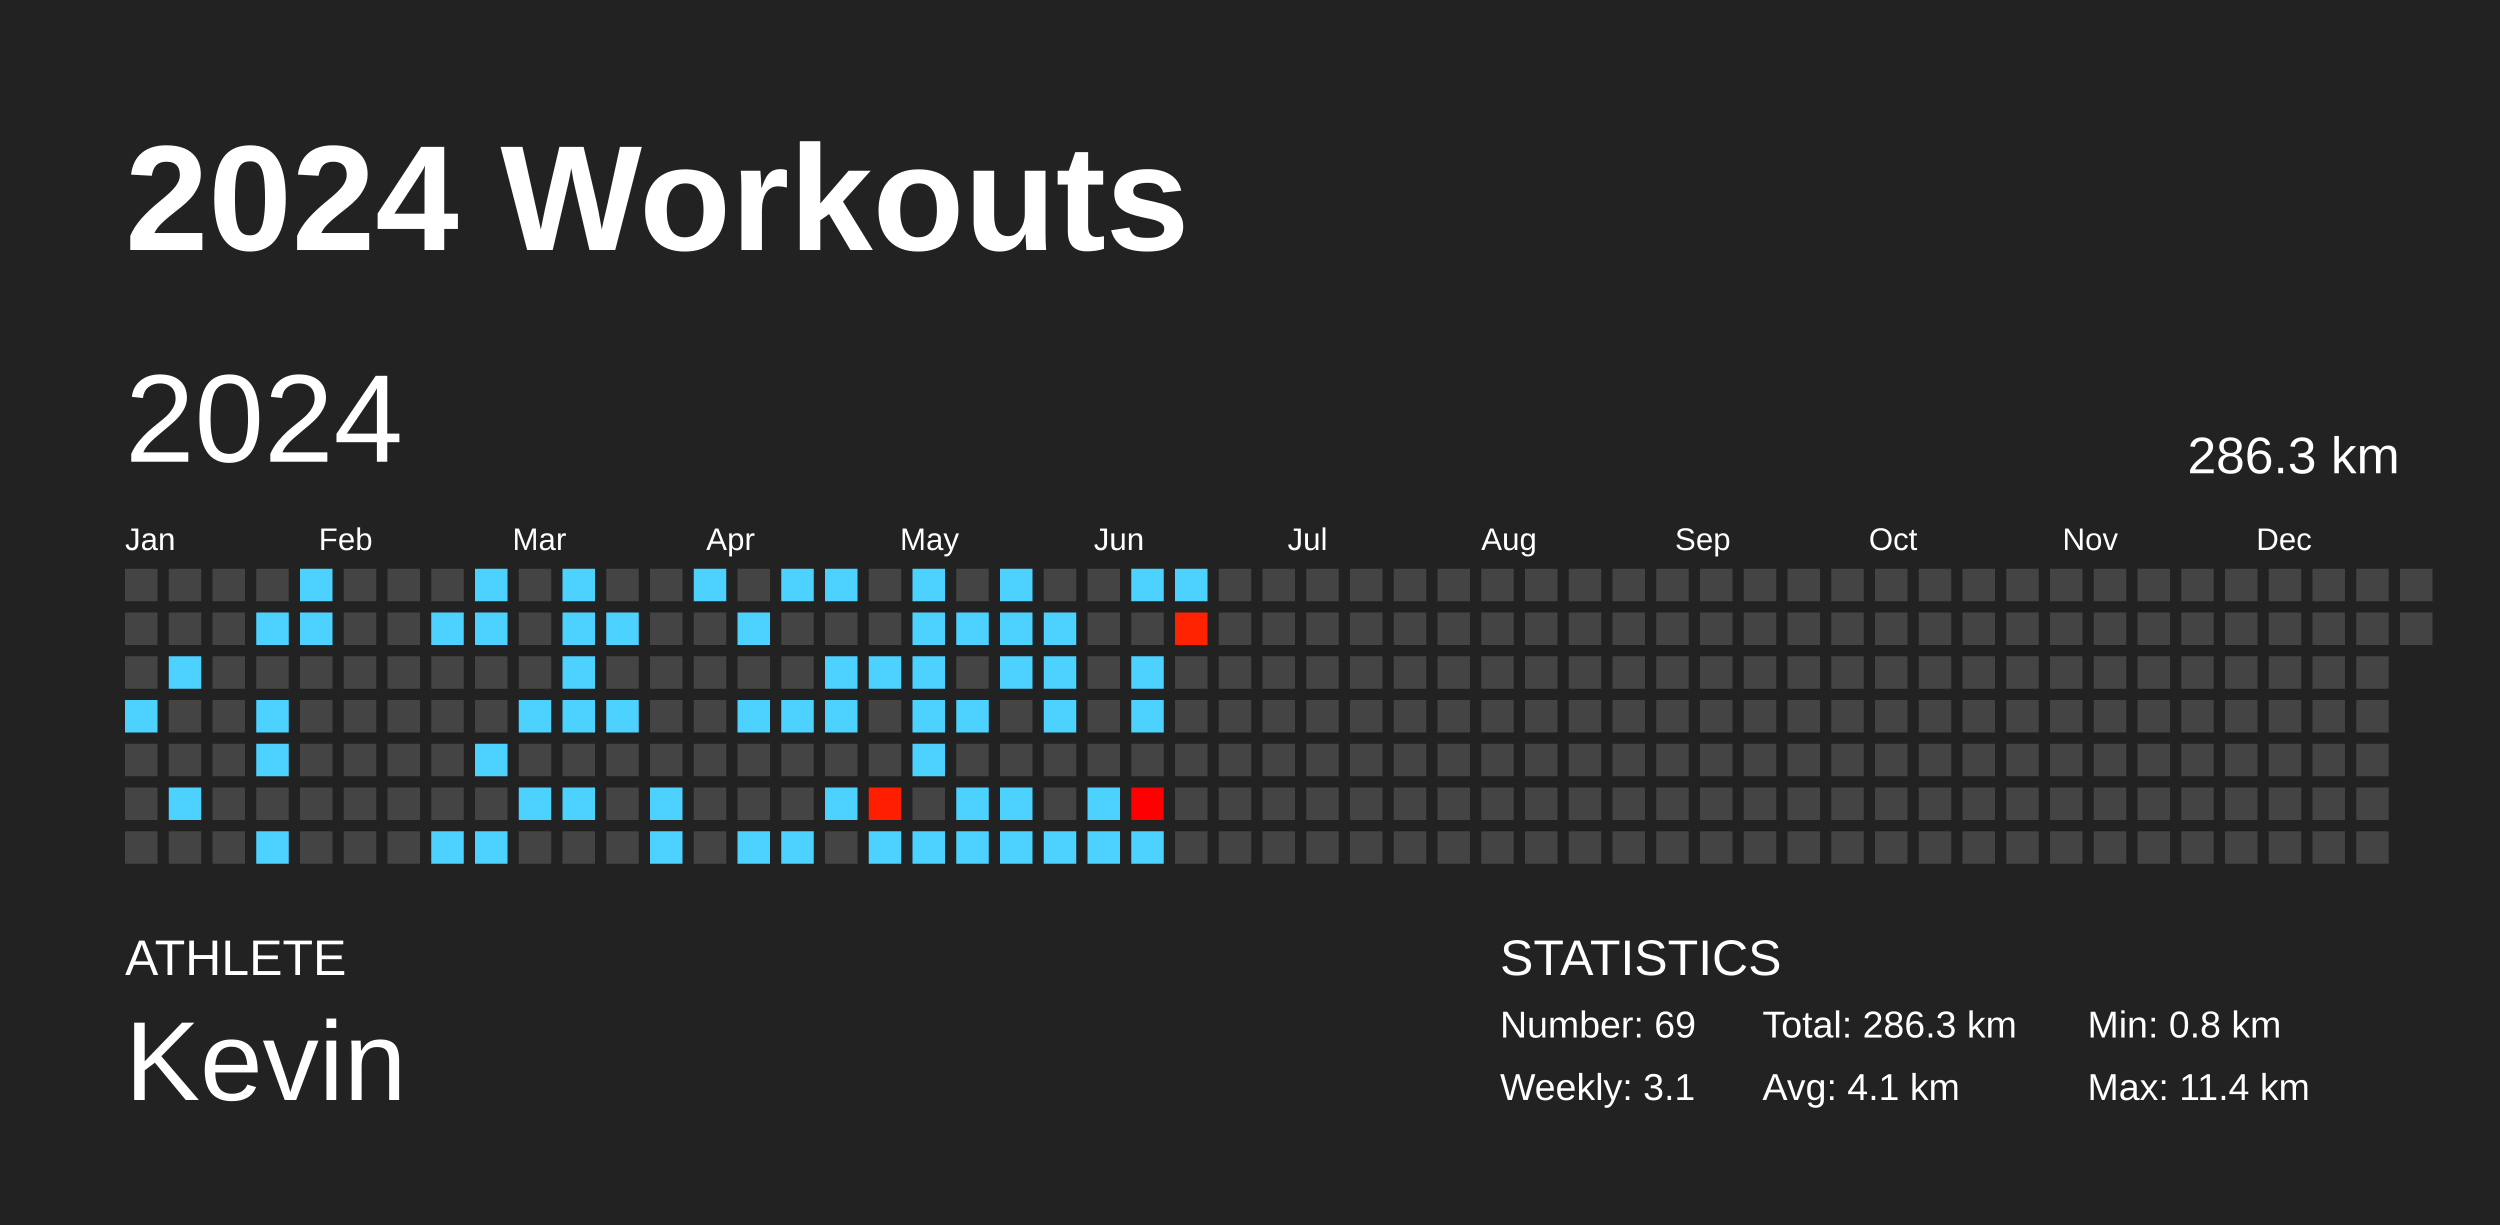
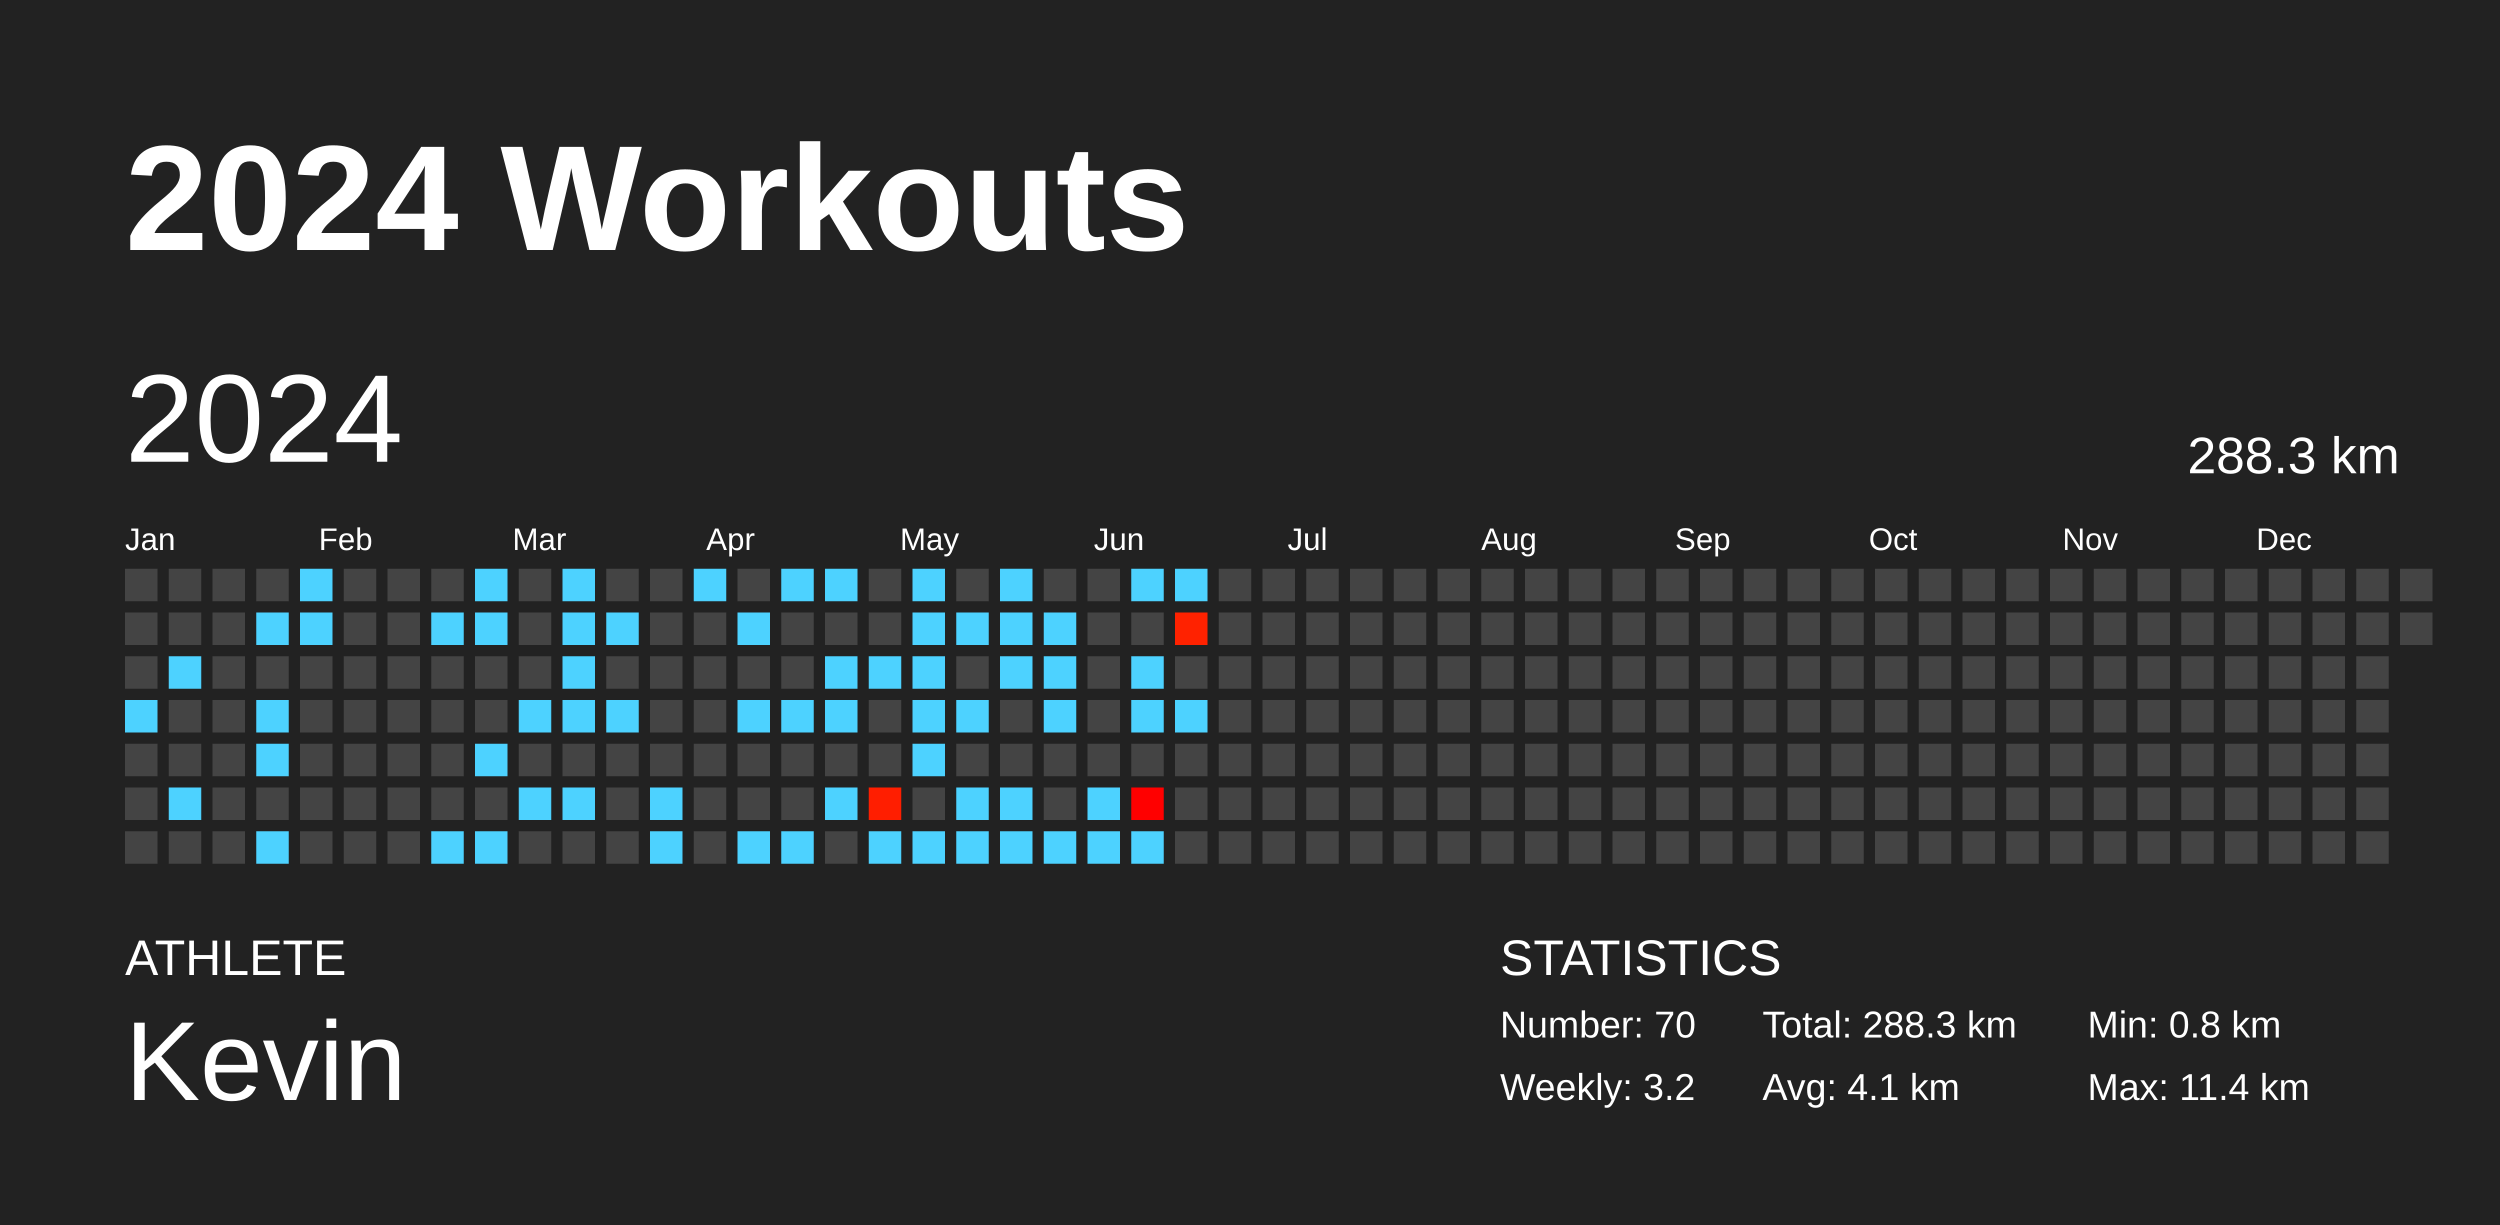
<svg xmlns="http://www.w3.org/2000/svg" baseProfile="full" height="98mm" version="1.1" viewBox="0,0,200,98" width="200mm">
  <defs />
  <rect fill="#222222" height="98" width="200" x="0" y="0" />
  <text fill="#FFFFFF" style="font-size:12px; font-family:Arial; font-weight:bold;" x="10" y="20">2024 Workouts</text>
  <text fill="#FFFFFF" style="font-size:4px; font-family:Arial" x="10" y="78">ATHLETE</text>
  <text fill="#FFFFFF" style="font-size:9px; font-family:Arial" x="10" y="88">Kevin</text>
  <text fill="#FFFFFF" style="font-size:4px; font-family:Arial" x="120" y="78">STATISTICS</text>
-   <text fill="#FFFFFF" style="font-size:3px; font-family:Arial" x="120" y="83">Number: 69</text>
-   <text fill="#FFFFFF" style="font-size:3px; font-family:Arial" x="120" y="88">Weekly: 3.1</text>
-   <text fill="#FFFFFF" style="font-size:3px; font-family:Arial" x="141" y="83">Total: 286.3 km</text>
+   <text fill="#FFFFFF" style="font-size:3px; font-family:Arial" x="120" y="83">Number: 70</text>
+   <text fill="#FFFFFF" style="font-size:3px; font-family:Arial" x="120" y="88">Weekly: 3.2</text>
+   <text fill="#FFFFFF" style="font-size:3px; font-family:Arial" x="141" y="83">Total: 288.3 km</text>
  <text fill="#FFFFFF" style="font-size:3px; font-family:Arial" x="141" y="88">Avg: 4.1 km</text>
  <text fill="#FFFFFF" style="font-size:3px; font-family:Arial" x="167" y="83">Min: 0.8 km</text>
  <text fill="#FFFFFF" style="font-size:3px; font-family:Arial" x="167" y="88">Max: 11.4 km</text>
  <text dominant-baseline="hanging" fill="#FFFFFF" style="font-size:10.0px; font-family:Arial;" x="10" y="30">2024</text>
-   <text dominant-baseline="hanging" fill="#FFFFFF" style="font-size:4.125px; font-family:Arial;" x="175" y="35">286.3 km</text>
+   <text dominant-baseline="hanging" fill="#FFFFFF" style="font-size:4.125px; font-family:Arial;" x="175" y="35">288.3 km</text>
  <text fill="#FFFFFF" style="font-size:2.5px; font-family:Arial" x="10.0" y="44">Jan</text>
  <text fill="#FFFFFF" style="font-size:2.5px; font-family:Arial" x="25.5" y="44">Feb</text>
  <text fill="#FFFFFF" style="font-size:2.5px; font-family:Arial" x="41.0" y="44">Mar</text>
  <text fill="#FFFFFF" style="font-size:2.5px; font-family:Arial" x="56.5" y="44">Apr</text>
  <text fill="#FFFFFF" style="font-size:2.5px; font-family:Arial" x="72.0" y="44">May</text>
  <text fill="#FFFFFF" style="font-size:2.5px; font-family:Arial" x="87.5" y="44">Jun</text>
  <text fill="#FFFFFF" style="font-size:2.5px; font-family:Arial" x="103.0" y="44">Jul</text>
  <text fill="#FFFFFF" style="font-size:2.5px; font-family:Arial" x="118.5" y="44">Aug</text>
  <text fill="#FFFFFF" style="font-size:2.5px; font-family:Arial" x="134.0" y="44">Sep</text>
  <text fill="#FFFFFF" style="font-size:2.5px; font-family:Arial" x="149.5" y="44">Oct</text>
  <text fill="#FFFFFF" style="font-size:2.5px; font-family:Arial" x="165.0" y="44">Nov</text>
  <text fill="#FFFFFF" style="font-size:2.5px; font-family:Arial" x="180.5" y="44">Dec</text>
  <rect fill="#444444" height="2.6" width="2.6" x="10.0" y="45.5" />
  <rect fill="#444444" height="2.6" width="2.6" x="10.0" y="49.0" />
  <rect fill="#444444" height="2.6" width="2.6" x="10.0" y="52.5" />
  <rect fill="#4dd2ff" height="2.6" width="2.6" x="10.0" y="56.0" />
  <rect fill="#444444" height="2.6" width="2.6" x="10.0" y="59.5" />
  <rect fill="#444444" height="2.6" width="2.6" x="10.0" y="63.0" />
  <rect fill="#444444" height="2.6" width="2.6" x="10.0" y="66.5" />
  <rect fill="#444444" height="2.6" width="2.6" x="13.5" y="45.5" />
  <rect fill="#444444" height="2.6" width="2.6" x="13.5" y="49.0" />
  <rect fill="#4dd2ff" height="2.6" width="2.6" x="13.5" y="52.5" />
  <rect fill="#444444" height="2.6" width="2.6" x="13.5" y="56.0" />
  <rect fill="#444444" height="2.6" width="2.6" x="13.5" y="59.5" />
  <rect fill="#4dd2ff" height="2.6" width="2.6" x="13.5" y="63.0" />
  <rect fill="#444444" height="2.6" width="2.6" x="13.5" y="66.5" />
  <rect fill="#444444" height="2.6" width="2.6" x="17.0" y="45.5" />
  <rect fill="#444444" height="2.6" width="2.6" x="17.0" y="49.0" />
  <rect fill="#444444" height="2.6" width="2.6" x="17.0" y="52.5" />
  <rect fill="#444444" height="2.6" width="2.6" x="17.0" y="56.0" />
  <rect fill="#444444" height="2.6" width="2.6" x="17.0" y="59.5" />
  <rect fill="#444444" height="2.6" width="2.6" x="17.0" y="63.0" />
  <rect fill="#444444" height="2.6" width="2.6" x="17.0" y="66.5" />
  <rect fill="#444444" height="2.6" width="2.6" x="20.5" y="45.5" />
  <rect fill="#4dd2ff" height="2.6" width="2.6" x="20.5" y="49.0" />
  <rect fill="#444444" height="2.6" width="2.6" x="20.5" y="52.5" />
  <rect fill="#4dd2ff" height="2.6" width="2.6" x="20.5" y="56.0" />
  <rect fill="#4dd2ff" height="2.6" width="2.6" x="20.5" y="59.5" />
  <rect fill="#444444" height="2.6" width="2.6" x="20.5" y="63.0" />
  <rect fill="#4dd2ff" height="2.6" width="2.6" x="20.5" y="66.5" />
  <rect fill="#4dd2ff" height="2.6" width="2.6" x="24.0" y="45.5" />
  <rect fill="#4dd2ff" height="2.6" width="2.6" x="24.0" y="49.0" />
  <rect fill="#444444" height="2.6" width="2.6" x="24.0" y="52.5" />
  <rect fill="#444444" height="2.6" width="2.6" x="24.0" y="56.0" />
  <rect fill="#444444" height="2.6" width="2.6" x="24.0" y="59.5" />
  <rect fill="#444444" height="2.6" width="2.6" x="24.0" y="63.0" />
  <rect fill="#444444" height="2.6" width="2.6" x="24.0" y="66.5" />
  <rect fill="#444444" height="2.6" width="2.6" x="27.5" y="45.5" />
  <rect fill="#444444" height="2.6" width="2.6" x="27.5" y="49.0" />
  <rect fill="#444444" height="2.6" width="2.6" x="27.5" y="52.5" />
  <rect fill="#444444" height="2.6" width="2.6" x="27.5" y="56.0" />
  <rect fill="#444444" height="2.6" width="2.6" x="27.5" y="59.5" />
  <rect fill="#444444" height="2.6" width="2.6" x="27.5" y="63.0" />
  <rect fill="#444444" height="2.6" width="2.6" x="27.5" y="66.5" />
  <rect fill="#444444" height="2.6" width="2.6" x="31.0" y="45.5" />
  <rect fill="#444444" height="2.6" width="2.6" x="31.0" y="49.0" />
  <rect fill="#444444" height="2.6" width="2.6" x="31.0" y="52.5" />
  <rect fill="#444444" height="2.6" width="2.6" x="31.0" y="56.0" />
  <rect fill="#444444" height="2.6" width="2.6" x="31.0" y="59.5" />
  <rect fill="#444444" height="2.6" width="2.6" x="31.0" y="63.0" />
  <rect fill="#444444" height="2.6" width="2.6" x="31.0" y="66.5" />
  <rect fill="#444444" height="2.6" width="2.6" x="34.5" y="45.5" />
  <rect fill="#4dd2ff" height="2.6" width="2.6" x="34.5" y="49.0" />
  <rect fill="#444444" height="2.6" width="2.6" x="34.5" y="52.5" />
  <rect fill="#444444" height="2.6" width="2.6" x="34.5" y="56.0" />
  <rect fill="#444444" height="2.6" width="2.6" x="34.5" y="59.5" />
  <rect fill="#444444" height="2.6" width="2.6" x="34.5" y="63.0" />
  <rect fill="#4dd2ff" height="2.6" width="2.6" x="34.5" y="66.5" />
  <rect fill="#4dd2ff" height="2.6" width="2.6" x="38.0" y="45.5" />
  <rect fill="#4dd2ff" height="2.6" width="2.6" x="38.0" y="49.0" />
  <rect fill="#444444" height="2.6" width="2.6" x="38.0" y="52.5" />
  <rect fill="#444444" height="2.6" width="2.6" x="38.0" y="56.0" />
  <rect fill="#4dd2ff" height="2.6" width="2.6" x="38.0" y="59.5" />
  <rect fill="#444444" height="2.6" width="2.6" x="38.0" y="63.0" />
  <rect fill="#4dd2ff" height="2.6" width="2.6" x="38.0" y="66.5" />
  <rect fill="#444444" height="2.6" width="2.6" x="41.5" y="45.5" />
  <rect fill="#444444" height="2.6" width="2.6" x="41.5" y="49.0" />
  <rect fill="#444444" height="2.6" width="2.6" x="41.5" y="52.5" />
  <rect fill="#4dd2ff" height="2.6" width="2.6" x="41.5" y="56.0" />
  <rect fill="#444444" height="2.6" width="2.6" x="41.5" y="59.5" />
  <rect fill="#4dd2ff" height="2.6" width="2.6" x="41.5" y="63.0" />
  <rect fill="#444444" height="2.6" width="2.6" x="41.5" y="66.5" />
  <rect fill="#4dd2ff" height="2.6" width="2.6" x="45.0" y="45.5" />
  <rect fill="#4dd2ff" height="2.6" width="2.6" x="45.0" y="49.0" />
  <rect fill="#4dd2ff" height="2.6" width="2.6" x="45.0" y="52.5" />
  <rect fill="#4dd2ff" height="2.6" width="2.6" x="45.0" y="56.0" />
  <rect fill="#444444" height="2.6" width="2.6" x="45.0" y="59.5" />
  <rect fill="#4dd2ff" height="2.6" width="2.6" x="45.0" y="63.0" />
  <rect fill="#444444" height="2.6" width="2.6" x="45.0" y="66.5" />
  <rect fill="#444444" height="2.6" width="2.6" x="48.5" y="45.5" />
  <rect fill="#4dd2ff" height="2.6" width="2.6" x="48.5" y="49.0" />
  <rect fill="#444444" height="2.6" width="2.6" x="48.5" y="52.5" />
  <rect fill="#4dd2ff" height="2.6" width="2.6" x="48.5" y="56.0" />
  <rect fill="#444444" height="2.6" width="2.6" x="48.5" y="59.5" />
  <rect fill="#444444" height="2.6" width="2.6" x="48.5" y="63.0" />
  <rect fill="#444444" height="2.6" width="2.6" x="48.5" y="66.5" />
  <rect fill="#444444" height="2.6" width="2.6" x="52.0" y="45.5" />
  <rect fill="#444444" height="2.6" width="2.6" x="52.0" y="49.0" />
  <rect fill="#444444" height="2.6" width="2.6" x="52.0" y="52.5" />
  <rect fill="#444444" height="2.6" width="2.6" x="52.0" y="56.0" />
  <rect fill="#444444" height="2.6" width="2.6" x="52.0" y="59.5" />
  <rect fill="#4dd2ff" height="2.6" width="2.6" x="52.0" y="63.0" />
  <rect fill="#4dd2ff" height="2.6" width="2.6" x="52.0" y="66.5" />
  <rect fill="#4dd2ff" height="2.6" width="2.6" x="55.5" y="45.5" />
  <rect fill="#444444" height="2.6" width="2.6" x="55.5" y="49.0" />
  <rect fill="#444444" height="2.6" width="2.6" x="55.5" y="52.5" />
  <rect fill="#444444" height="2.6" width="2.6" x="55.5" y="56.0" />
  <rect fill="#444444" height="2.6" width="2.6" x="55.5" y="59.5" />
  <rect fill="#444444" height="2.6" width="2.6" x="55.5" y="63.0" />
  <rect fill="#444444" height="2.6" width="2.6" x="55.5" y="66.5" />
  <rect fill="#444444" height="2.6" width="2.6" x="59.0" y="45.5" />
  <rect fill="#4dd2ff" height="2.6" width="2.6" x="59.0" y="49.0" />
  <rect fill="#444444" height="2.6" width="2.6" x="59.0" y="52.5" />
  <rect fill="#4dd2ff" height="2.6" width="2.6" x="59.0" y="56.0" />
  <rect fill="#444444" height="2.6" width="2.6" x="59.0" y="59.5" />
  <rect fill="#444444" height="2.6" width="2.6" x="59.0" y="63.0" />
  <rect fill="#4dd2ff" height="2.6" width="2.6" x="59.0" y="66.5" />
  <rect fill="#4dd2ff" height="2.6" width="2.6" x="62.5" y="45.5" />
  <rect fill="#444444" height="2.6" width="2.6" x="62.5" y="49.0" />
  <rect fill="#444444" height="2.6" width="2.6" x="62.5" y="52.5" />
  <rect fill="#4dd2ff" height="2.6" width="2.6" x="62.5" y="56.0" />
  <rect fill="#444444" height="2.6" width="2.6" x="62.5" y="59.5" />
  <rect fill="#444444" height="2.6" width="2.6" x="62.5" y="63.0" />
  <rect fill="#4dd2ff" height="2.6" width="2.6" x="62.5" y="66.5" />
  <rect fill="#4dd2ff" height="2.6" width="2.6" x="66.0" y="45.5" />
  <rect fill="#444444" height="2.6" width="2.6" x="66.0" y="49.0" />
  <rect fill="#4dd2ff" height="2.6" width="2.6" x="66.0" y="52.5" />
  <rect fill="#4dd2ff" height="2.6" width="2.6" x="66.0" y="56.0" />
  <rect fill="#444444" height="2.6" width="2.6" x="66.0" y="59.5" />
  <rect fill="#4dd2ff" height="2.6" width="2.6" x="66.0" y="63.0" />
  <rect fill="#444444" height="2.6" width="2.6" x="66.0" y="66.5" />
  <rect fill="#444444" height="2.6" width="2.6" x="69.5" y="45.5" />
  <rect fill="#444444" height="2.6" width="2.6" x="69.5" y="49.0" />
  <rect fill="#4dd2ff" height="2.6" width="2.6" x="69.5" y="52.5" />
  <rect fill="#444444" height="2.6" width="2.6" x="69.5" y="56.0" />
  <rect fill="#444444" height="2.6" width="2.6" x="69.5" y="59.5" />
  <rect fill="#ff1e00" height="2.6" width="2.6" x="69.5" y="63.0" />
  <rect fill="#4dd2ff" height="2.6" width="2.6" x="69.5" y="66.5" />
  <rect fill="#4dd2ff" height="2.6" width="2.6" x="73.0" y="45.5" />
  <rect fill="#4dd2ff" height="2.6" width="2.6" x="73.0" y="49.0" />
  <rect fill="#4dd2ff" height="2.6" width="2.6" x="73.0" y="52.5" />
  <rect fill="#4dd2ff" height="2.6" width="2.6" x="73.0" y="56.0" />
  <rect fill="#4dd2ff" height="2.6" width="2.6" x="73.0" y="59.5" />
  <rect fill="#444444" height="2.6" width="2.6" x="73.0" y="63.0" />
  <rect fill="#4dd2ff" height="2.6" width="2.6" x="73.0" y="66.5" />
  <rect fill="#444444" height="2.6" width="2.6" x="76.5" y="45.5" />
  <rect fill="#4dd2ff" height="2.6" width="2.6" x="76.5" y="49.0" />
  <rect fill="#444444" height="2.6" width="2.6" x="76.5" y="52.5" />
  <rect fill="#4dd2ff" height="2.6" width="2.6" x="76.5" y="56.0" />
  <rect fill="#444444" height="2.6" width="2.6" x="76.5" y="59.5" />
  <rect fill="#4dd2ff" height="2.6" width="2.6" x="76.5" y="63.0" />
  <rect fill="#4dd2ff" height="2.6" width="2.6" x="76.5" y="66.5" />
  <rect fill="#4dd2ff" height="2.6" width="2.6" x="80.0" y="45.5" />
  <rect fill="#4dd2ff" height="2.6" width="2.6" x="80.0" y="49.0" />
  <rect fill="#4dd2ff" height="2.6" width="2.6" x="80.0" y="52.5" />
  <rect fill="#444444" height="2.6" width="2.6" x="80.0" y="56.0" />
  <rect fill="#444444" height="2.6" width="2.6" x="80.0" y="59.5" />
  <rect fill="#4dd2ff" height="2.6" width="2.6" x="80.0" y="63.0" />
  <rect fill="#4dd2ff" height="2.6" width="2.6" x="80.0" y="66.5" />
  <rect fill="#444444" height="2.6" width="2.6" x="83.5" y="45.5" />
  <rect fill="#4dd2ff" height="2.6" width="2.6" x="83.5" y="49.0" />
  <rect fill="#4dd2ff" height="2.6" width="2.6" x="83.5" y="52.5" />
  <rect fill="#4dd2ff" height="2.6" width="2.6" x="83.5" y="56.0" />
  <rect fill="#444444" height="2.6" width="2.6" x="83.5" y="59.5" />
  <rect fill="#444444" height="2.6" width="2.6" x="83.5" y="63.0" />
  <rect fill="#4dd2ff" height="2.6" width="2.6" x="83.5" y="66.5" />
  <rect fill="#444444" height="2.6" width="2.6" x="87.0" y="45.5" />
  <rect fill="#444444" height="2.6" width="2.6" x="87.0" y="49.0" />
  <rect fill="#444444" height="2.6" width="2.6" x="87.0" y="52.5" />
  <rect fill="#444444" height="2.6" width="2.6" x="87.0" y="56.0" />
  <rect fill="#444444" height="2.6" width="2.6" x="87.0" y="59.5" />
  <rect fill="#4dd2ff" height="2.6" width="2.6" x="87.0" y="63.0" />
  <rect fill="#4dd2ff" height="2.6" width="2.6" x="87.0" y="66.5" />
  <rect fill="#4dd2ff" height="2.6" width="2.6" x="90.5" y="45.5" />
  <rect fill="#444444" height="2.6" width="2.6" x="90.5" y="49.0" />
  <rect fill="#4dd2ff" height="2.6" width="2.6" x="90.5" y="52.5" />
  <rect fill="#4dd2ff" height="2.6" width="2.6" x="90.5" y="56.0" />
  <rect fill="#444444" height="2.6" width="2.6" x="90.5" y="59.5" />
  <rect fill="#ff0000" height="2.6" width="2.6" x="90.5" y="63.0" />
  <rect fill="#4dd2ff" height="2.6" width="2.6" x="90.5" y="66.5" />
  <rect fill="#4dd2ff" height="2.6" width="2.6" x="94.0" y="45.5" />
  <rect fill="#ff2200" height="2.6" width="2.6" x="94.0" y="49.0" />
  <rect fill="#444444" height="2.6" width="2.6" x="94.0" y="52.5" />
-   <rect fill="#444444" height="2.6" width="2.6" x="94.0" y="56.0" />
+   <rect fill="#4dd2ff" height="2.6" width="2.6" x="94.0" y="56.0" />
  <rect fill="#444444" height="2.6" width="2.6" x="94.0" y="59.5" />
  <rect fill="#444444" height="2.6" width="2.6" x="94.0" y="63.0" />
  <rect fill="#444444" height="2.6" width="2.6" x="94.0" y="66.5" />
  <rect fill="#444444" height="2.6" width="2.6" x="97.5" y="45.5" />
  <rect fill="#444444" height="2.6" width="2.6" x="97.5" y="49.0" />
  <rect fill="#444444" height="2.6" width="2.6" x="97.5" y="52.5" />
  <rect fill="#444444" height="2.6" width="2.6" x="97.5" y="56.0" />
  <rect fill="#444444" height="2.6" width="2.6" x="97.5" y="59.5" />
  <rect fill="#444444" height="2.6" width="2.6" x="97.5" y="63.0" />
  <rect fill="#444444" height="2.6" width="2.6" x="97.5" y="66.5" />
  <rect fill="#444444" height="2.6" width="2.6" x="101.0" y="45.5" />
  <rect fill="#444444" height="2.6" width="2.6" x="101.0" y="49.0" />
  <rect fill="#444444" height="2.6" width="2.6" x="101.0" y="52.5" />
  <rect fill="#444444" height="2.6" width="2.6" x="101.0" y="56.0" />
  <rect fill="#444444" height="2.6" width="2.6" x="101.0" y="59.5" />
  <rect fill="#444444" height="2.6" width="2.6" x="101.0" y="63.0" />
  <rect fill="#444444" height="2.6" width="2.6" x="101.0" y="66.5" />
  <rect fill="#444444" height="2.6" width="2.6" x="104.5" y="45.5" />
  <rect fill="#444444" height="2.6" width="2.6" x="104.5" y="49.0" />
  <rect fill="#444444" height="2.6" width="2.6" x="104.5" y="52.5" />
  <rect fill="#444444" height="2.6" width="2.6" x="104.5" y="56.0" />
  <rect fill="#444444" height="2.6" width="2.6" x="104.5" y="59.5" />
  <rect fill="#444444" height="2.6" width="2.6" x="104.5" y="63.0" />
  <rect fill="#444444" height="2.6" width="2.6" x="104.5" y="66.5" />
  <rect fill="#444444" height="2.6" width="2.6" x="108.0" y="45.5" />
  <rect fill="#444444" height="2.6" width="2.6" x="108.0" y="49.0" />
  <rect fill="#444444" height="2.6" width="2.6" x="108.0" y="52.5" />
  <rect fill="#444444" height="2.6" width="2.6" x="108.0" y="56.0" />
  <rect fill="#444444" height="2.6" width="2.6" x="108.0" y="59.5" />
  <rect fill="#444444" height="2.6" width="2.6" x="108.0" y="63.0" />
  <rect fill="#444444" height="2.6" width="2.6" x="108.0" y="66.5" />
  <rect fill="#444444" height="2.6" width="2.6" x="111.5" y="45.5" />
  <rect fill="#444444" height="2.6" width="2.6" x="111.5" y="49.0" />
  <rect fill="#444444" height="2.6" width="2.6" x="111.5" y="52.5" />
  <rect fill="#444444" height="2.6" width="2.6" x="111.5" y="56.0" />
  <rect fill="#444444" height="2.6" width="2.6" x="111.5" y="59.5" />
  <rect fill="#444444" height="2.6" width="2.6" x="111.5" y="63.0" />
  <rect fill="#444444" height="2.6" width="2.6" x="111.5" y="66.5" />
  <rect fill="#444444" height="2.6" width="2.6" x="115.0" y="45.5" />
  <rect fill="#444444" height="2.6" width="2.6" x="115.0" y="49.0" />
  <rect fill="#444444" height="2.6" width="2.6" x="115.0" y="52.5" />
  <rect fill="#444444" height="2.6" width="2.6" x="115.0" y="56.0" />
  <rect fill="#444444" height="2.6" width="2.6" x="115.0" y="59.5" />
  <rect fill="#444444" height="2.6" width="2.6" x="115.0" y="63.0" />
  <rect fill="#444444" height="2.6" width="2.6" x="115.0" y="66.5" />
  <rect fill="#444444" height="2.6" width="2.6" x="118.5" y="45.5" />
  <rect fill="#444444" height="2.6" width="2.6" x="118.5" y="49.0" />
  <rect fill="#444444" height="2.6" width="2.6" x="118.5" y="52.5" />
  <rect fill="#444444" height="2.6" width="2.6" x="118.5" y="56.0" />
  <rect fill="#444444" height="2.6" width="2.6" x="118.5" y="59.5" />
  <rect fill="#444444" height="2.6" width="2.6" x="118.5" y="63.0" />
  <rect fill="#444444" height="2.6" width="2.6" x="118.5" y="66.5" />
  <rect fill="#444444" height="2.6" width="2.6" x="122.0" y="45.5" />
  <rect fill="#444444" height="2.6" width="2.6" x="122.0" y="49.0" />
  <rect fill="#444444" height="2.6" width="2.6" x="122.0" y="52.5" />
  <rect fill="#444444" height="2.6" width="2.6" x="122.0" y="56.0" />
  <rect fill="#444444" height="2.6" width="2.6" x="122.0" y="59.5" />
  <rect fill="#444444" height="2.6" width="2.6" x="122.0" y="63.0" />
  <rect fill="#444444" height="2.6" width="2.6" x="122.0" y="66.5" />
  <rect fill="#444444" height="2.6" width="2.6" x="125.5" y="45.5" />
  <rect fill="#444444" height="2.6" width="2.6" x="125.5" y="49.0" />
  <rect fill="#444444" height="2.6" width="2.6" x="125.5" y="52.5" />
  <rect fill="#444444" height="2.6" width="2.6" x="125.5" y="56.0" />
  <rect fill="#444444" height="2.6" width="2.6" x="125.5" y="59.5" />
  <rect fill="#444444" height="2.6" width="2.6" x="125.5" y="63.0" />
  <rect fill="#444444" height="2.6" width="2.6" x="125.5" y="66.5" />
  <rect fill="#444444" height="2.6" width="2.6" x="129.0" y="45.5" />
  <rect fill="#444444" height="2.6" width="2.6" x="129.0" y="49.0" />
  <rect fill="#444444" height="2.6" width="2.6" x="129.0" y="52.5" />
  <rect fill="#444444" height="2.6" width="2.6" x="129.0" y="56.0" />
  <rect fill="#444444" height="2.6" width="2.6" x="129.0" y="59.5" />
  <rect fill="#444444" height="2.6" width="2.6" x="129.0" y="63.0" />
  <rect fill="#444444" height="2.6" width="2.6" x="129.0" y="66.5" />
  <rect fill="#444444" height="2.6" width="2.6" x="132.5" y="45.5" />
  <rect fill="#444444" height="2.6" width="2.6" x="132.5" y="49.0" />
  <rect fill="#444444" height="2.6" width="2.6" x="132.5" y="52.5" />
  <rect fill="#444444" height="2.6" width="2.6" x="132.5" y="56.0" />
  <rect fill="#444444" height="2.6" width="2.6" x="132.5" y="59.5" />
  <rect fill="#444444" height="2.6" width="2.6" x="132.5" y="63.0" />
  <rect fill="#444444" height="2.6" width="2.6" x="132.5" y="66.5" />
  <rect fill="#444444" height="2.6" width="2.6" x="136.0" y="45.5" />
  <rect fill="#444444" height="2.6" width="2.6" x="136.0" y="49.0" />
  <rect fill="#444444" height="2.6" width="2.6" x="136.0" y="52.5" />
  <rect fill="#444444" height="2.6" width="2.6" x="136.0" y="56.0" />
  <rect fill="#444444" height="2.6" width="2.6" x="136.0" y="59.5" />
  <rect fill="#444444" height="2.6" width="2.6" x="136.0" y="63.0" />
  <rect fill="#444444" height="2.6" width="2.6" x="136.0" y="66.5" />
  <rect fill="#444444" height="2.6" width="2.6" x="139.5" y="45.5" />
  <rect fill="#444444" height="2.6" width="2.6" x="139.5" y="49.0" />
  <rect fill="#444444" height="2.6" width="2.6" x="139.5" y="52.5" />
  <rect fill="#444444" height="2.6" width="2.6" x="139.5" y="56.0" />
  <rect fill="#444444" height="2.6" width="2.6" x="139.5" y="59.5" />
  <rect fill="#444444" height="2.6" width="2.6" x="139.5" y="63.0" />
  <rect fill="#444444" height="2.6" width="2.6" x="139.5" y="66.5" />
  <rect fill="#444444" height="2.6" width="2.6" x="143.0" y="45.5" />
  <rect fill="#444444" height="2.6" width="2.6" x="143.0" y="49.0" />
  <rect fill="#444444" height="2.6" width="2.6" x="143.0" y="52.5" />
  <rect fill="#444444" height="2.6" width="2.6" x="143.0" y="56.0" />
  <rect fill="#444444" height="2.6" width="2.6" x="143.0" y="59.5" />
  <rect fill="#444444" height="2.6" width="2.6" x="143.0" y="63.0" />
  <rect fill="#444444" height="2.6" width="2.6" x="143.0" y="66.5" />
  <rect fill="#444444" height="2.6" width="2.6" x="146.5" y="45.5" />
  <rect fill="#444444" height="2.6" width="2.6" x="146.5" y="49.0" />
  <rect fill="#444444" height="2.6" width="2.6" x="146.5" y="52.5" />
  <rect fill="#444444" height="2.6" width="2.6" x="146.5" y="56.0" />
  <rect fill="#444444" height="2.6" width="2.6" x="146.5" y="59.5" />
  <rect fill="#444444" height="2.6" width="2.6" x="146.5" y="63.0" />
  <rect fill="#444444" height="2.6" width="2.6" x="146.5" y="66.5" />
  <rect fill="#444444" height="2.6" width="2.6" x="150.0" y="45.5" />
  <rect fill="#444444" height="2.6" width="2.6" x="150.0" y="49.0" />
  <rect fill="#444444" height="2.6" width="2.6" x="150.0" y="52.5" />
  <rect fill="#444444" height="2.6" width="2.6" x="150.0" y="56.0" />
  <rect fill="#444444" height="2.6" width="2.6" x="150.0" y="59.5" />
  <rect fill="#444444" height="2.6" width="2.6" x="150.0" y="63.0" />
  <rect fill="#444444" height="2.6" width="2.6" x="150.0" y="66.5" />
  <rect fill="#444444" height="2.6" width="2.6" x="153.5" y="45.5" />
  <rect fill="#444444" height="2.6" width="2.6" x="153.5" y="49.0" />
  <rect fill="#444444" height="2.6" width="2.6" x="153.5" y="52.5" />
  <rect fill="#444444" height="2.6" width="2.6" x="153.5" y="56.0" />
  <rect fill="#444444" height="2.6" width="2.6" x="153.5" y="59.5" />
  <rect fill="#444444" height="2.6" width="2.6" x="153.5" y="63.0" />
  <rect fill="#444444" height="2.6" width="2.6" x="153.5" y="66.5" />
  <rect fill="#444444" height="2.6" width="2.6" x="157.0" y="45.5" />
  <rect fill="#444444" height="2.6" width="2.6" x="157.0" y="49.0" />
  <rect fill="#444444" height="2.6" width="2.6" x="157.0" y="52.5" />
  <rect fill="#444444" height="2.6" width="2.6" x="157.0" y="56.0" />
  <rect fill="#444444" height="2.6" width="2.6" x="157.0" y="59.5" />
  <rect fill="#444444" height="2.6" width="2.6" x="157.0" y="63.0" />
  <rect fill="#444444" height="2.6" width="2.6" x="157.0" y="66.5" />
  <rect fill="#444444" height="2.6" width="2.6" x="160.5" y="45.5" />
  <rect fill="#444444" height="2.6" width="2.6" x="160.5" y="49.0" />
  <rect fill="#444444" height="2.6" width="2.6" x="160.5" y="52.5" />
  <rect fill="#444444" height="2.6" width="2.6" x="160.5" y="56.0" />
  <rect fill="#444444" height="2.6" width="2.6" x="160.5" y="59.5" />
  <rect fill="#444444" height="2.6" width="2.6" x="160.5" y="63.0" />
  <rect fill="#444444" height="2.6" width="2.6" x="160.5" y="66.5" />
  <rect fill="#444444" height="2.6" width="2.6" x="164.0" y="45.5" />
  <rect fill="#444444" height="2.6" width="2.6" x="164.0" y="49.0" />
  <rect fill="#444444" height="2.6" width="2.6" x="164.0" y="52.5" />
  <rect fill="#444444" height="2.6" width="2.6" x="164.0" y="56.0" />
  <rect fill="#444444" height="2.6" width="2.6" x="164.0" y="59.5" />
  <rect fill="#444444" height="2.6" width="2.6" x="164.0" y="63.0" />
  <rect fill="#444444" height="2.6" width="2.6" x="164.0" y="66.5" />
  <rect fill="#444444" height="2.6" width="2.6" x="167.5" y="45.5" />
  <rect fill="#444444" height="2.6" width="2.6" x="167.5" y="49.0" />
  <rect fill="#444444" height="2.6" width="2.6" x="167.5" y="52.5" />
  <rect fill="#444444" height="2.6" width="2.6" x="167.5" y="56.0" />
  <rect fill="#444444" height="2.6" width="2.6" x="167.5" y="59.5" />
  <rect fill="#444444" height="2.6" width="2.6" x="167.5" y="63.0" />
  <rect fill="#444444" height="2.6" width="2.6" x="167.5" y="66.5" />
  <rect fill="#444444" height="2.6" width="2.6" x="171.0" y="45.5" />
  <rect fill="#444444" height="2.6" width="2.6" x="171.0" y="49.0" />
  <rect fill="#444444" height="2.6" width="2.6" x="171.0" y="52.5" />
  <rect fill="#444444" height="2.6" width="2.6" x="171.0" y="56.0" />
  <rect fill="#444444" height="2.6" width="2.6" x="171.0" y="59.5" />
  <rect fill="#444444" height="2.6" width="2.6" x="171.0" y="63.0" />
  <rect fill="#444444" height="2.6" width="2.6" x="171.0" y="66.5" />
  <rect fill="#444444" height="2.6" width="2.6" x="174.5" y="45.5" />
  <rect fill="#444444" height="2.6" width="2.6" x="174.5" y="49.0" />
  <rect fill="#444444" height="2.6" width="2.6" x="174.5" y="52.5" />
  <rect fill="#444444" height="2.6" width="2.6" x="174.5" y="56.0" />
  <rect fill="#444444" height="2.6" width="2.6" x="174.5" y="59.5" />
  <rect fill="#444444" height="2.6" width="2.6" x="174.5" y="63.0" />
  <rect fill="#444444" height="2.6" width="2.6" x="174.5" y="66.5" />
  <rect fill="#444444" height="2.6" width="2.6" x="178.0" y="45.5" />
  <rect fill="#444444" height="2.6" width="2.6" x="178.0" y="49.0" />
  <rect fill="#444444" height="2.6" width="2.6" x="178.0" y="52.5" />
  <rect fill="#444444" height="2.6" width="2.6" x="178.0" y="56.0" />
  <rect fill="#444444" height="2.6" width="2.6" x="178.0" y="59.5" />
  <rect fill="#444444" height="2.6" width="2.6" x="178.0" y="63.0" />
  <rect fill="#444444" height="2.6" width="2.6" x="178.0" y="66.5" />
  <rect fill="#444444" height="2.6" width="2.6" x="181.5" y="45.5" />
  <rect fill="#444444" height="2.6" width="2.6" x="181.5" y="49.0" />
  <rect fill="#444444" height="2.6" width="2.6" x="181.5" y="52.5" />
  <rect fill="#444444" height="2.6" width="2.6" x="181.5" y="56.0" />
  <rect fill="#444444" height="2.6" width="2.6" x="181.5" y="59.5" />
  <rect fill="#444444" height="2.6" width="2.6" x="181.5" y="63.0" />
  <rect fill="#444444" height="2.6" width="2.6" x="181.5" y="66.5" />
  <rect fill="#444444" height="2.6" width="2.6" x="185.0" y="45.5" />
  <rect fill="#444444" height="2.6" width="2.6" x="185.0" y="49.0" />
  <rect fill="#444444" height="2.6" width="2.6" x="185.0" y="52.5" />
  <rect fill="#444444" height="2.6" width="2.6" x="185.0" y="56.0" />
  <rect fill="#444444" height="2.6" width="2.6" x="185.0" y="59.5" />
  <rect fill="#444444" height="2.6" width="2.6" x="185.0" y="63.0" />
  <rect fill="#444444" height="2.6" width="2.6" x="185.0" y="66.5" />
  <rect fill="#444444" height="2.6" width="2.6" x="188.5" y="45.5" />
  <rect fill="#444444" height="2.6" width="2.6" x="188.5" y="49.0" />
  <rect fill="#444444" height="2.6" width="2.6" x="188.5" y="52.5" />
  <rect fill="#444444" height="2.6" width="2.6" x="188.5" y="56.0" />
  <rect fill="#444444" height="2.6" width="2.6" x="188.5" y="59.5" />
  <rect fill="#444444" height="2.6" width="2.6" x="188.5" y="63.0" />
  <rect fill="#444444" height="2.6" width="2.6" x="188.5" y="66.5" />
  <rect fill="#444444" height="2.6" width="2.6" x="192.0" y="45.5" />
  <rect fill="#444444" height="2.6" width="2.6" x="192.0" y="49.0" />
</svg>
